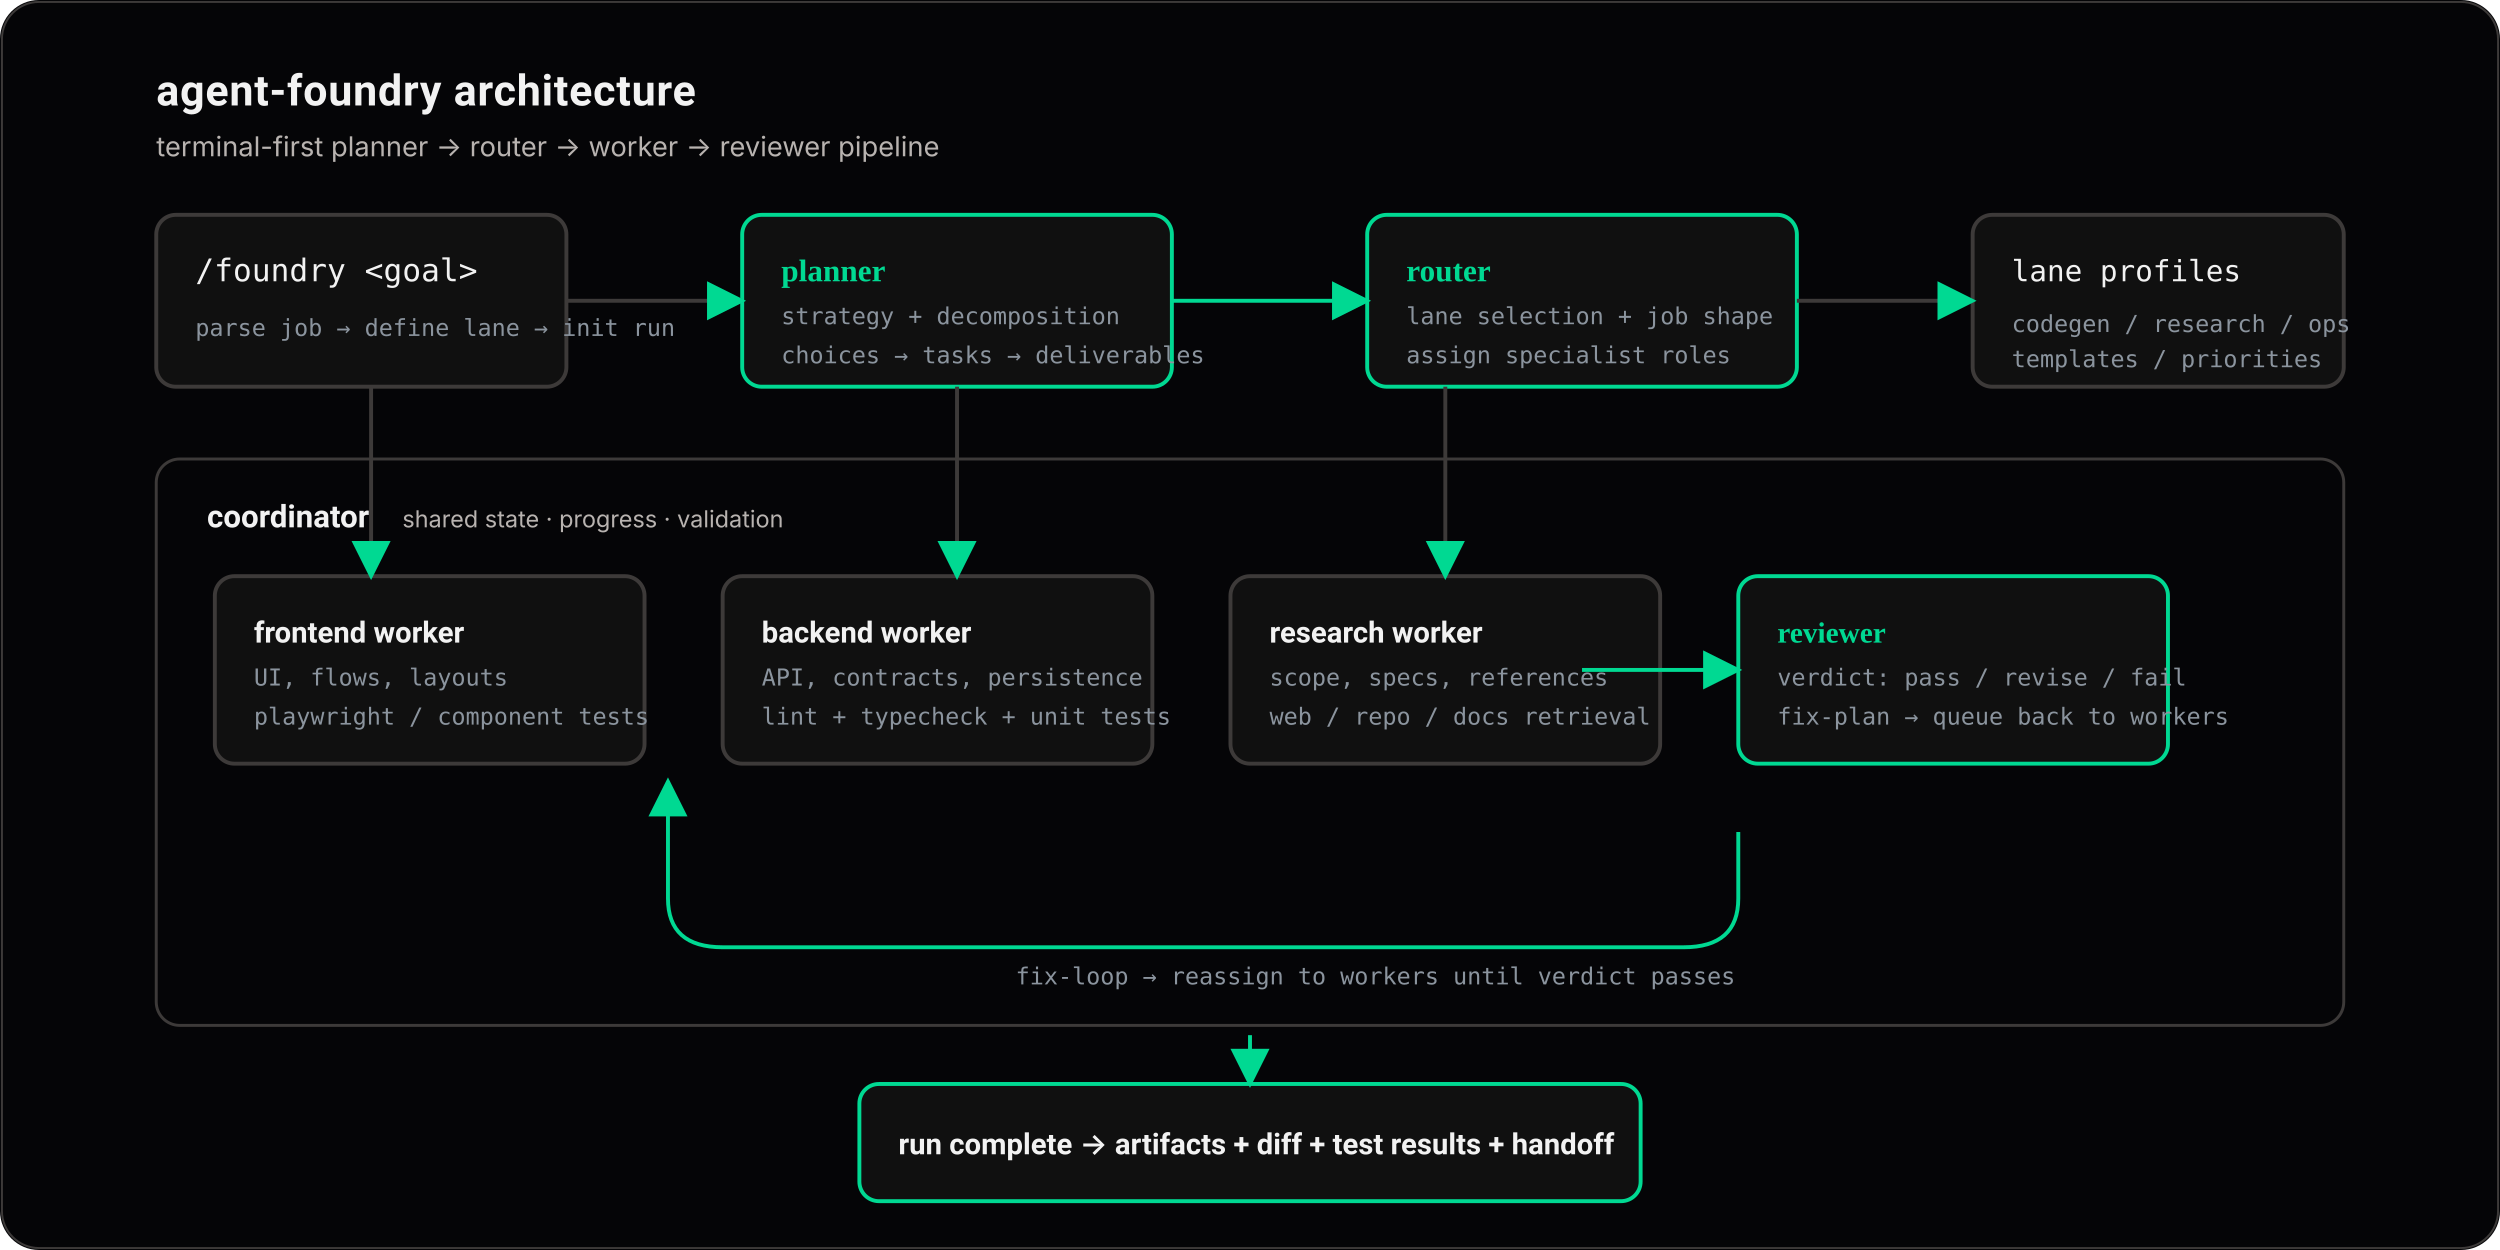
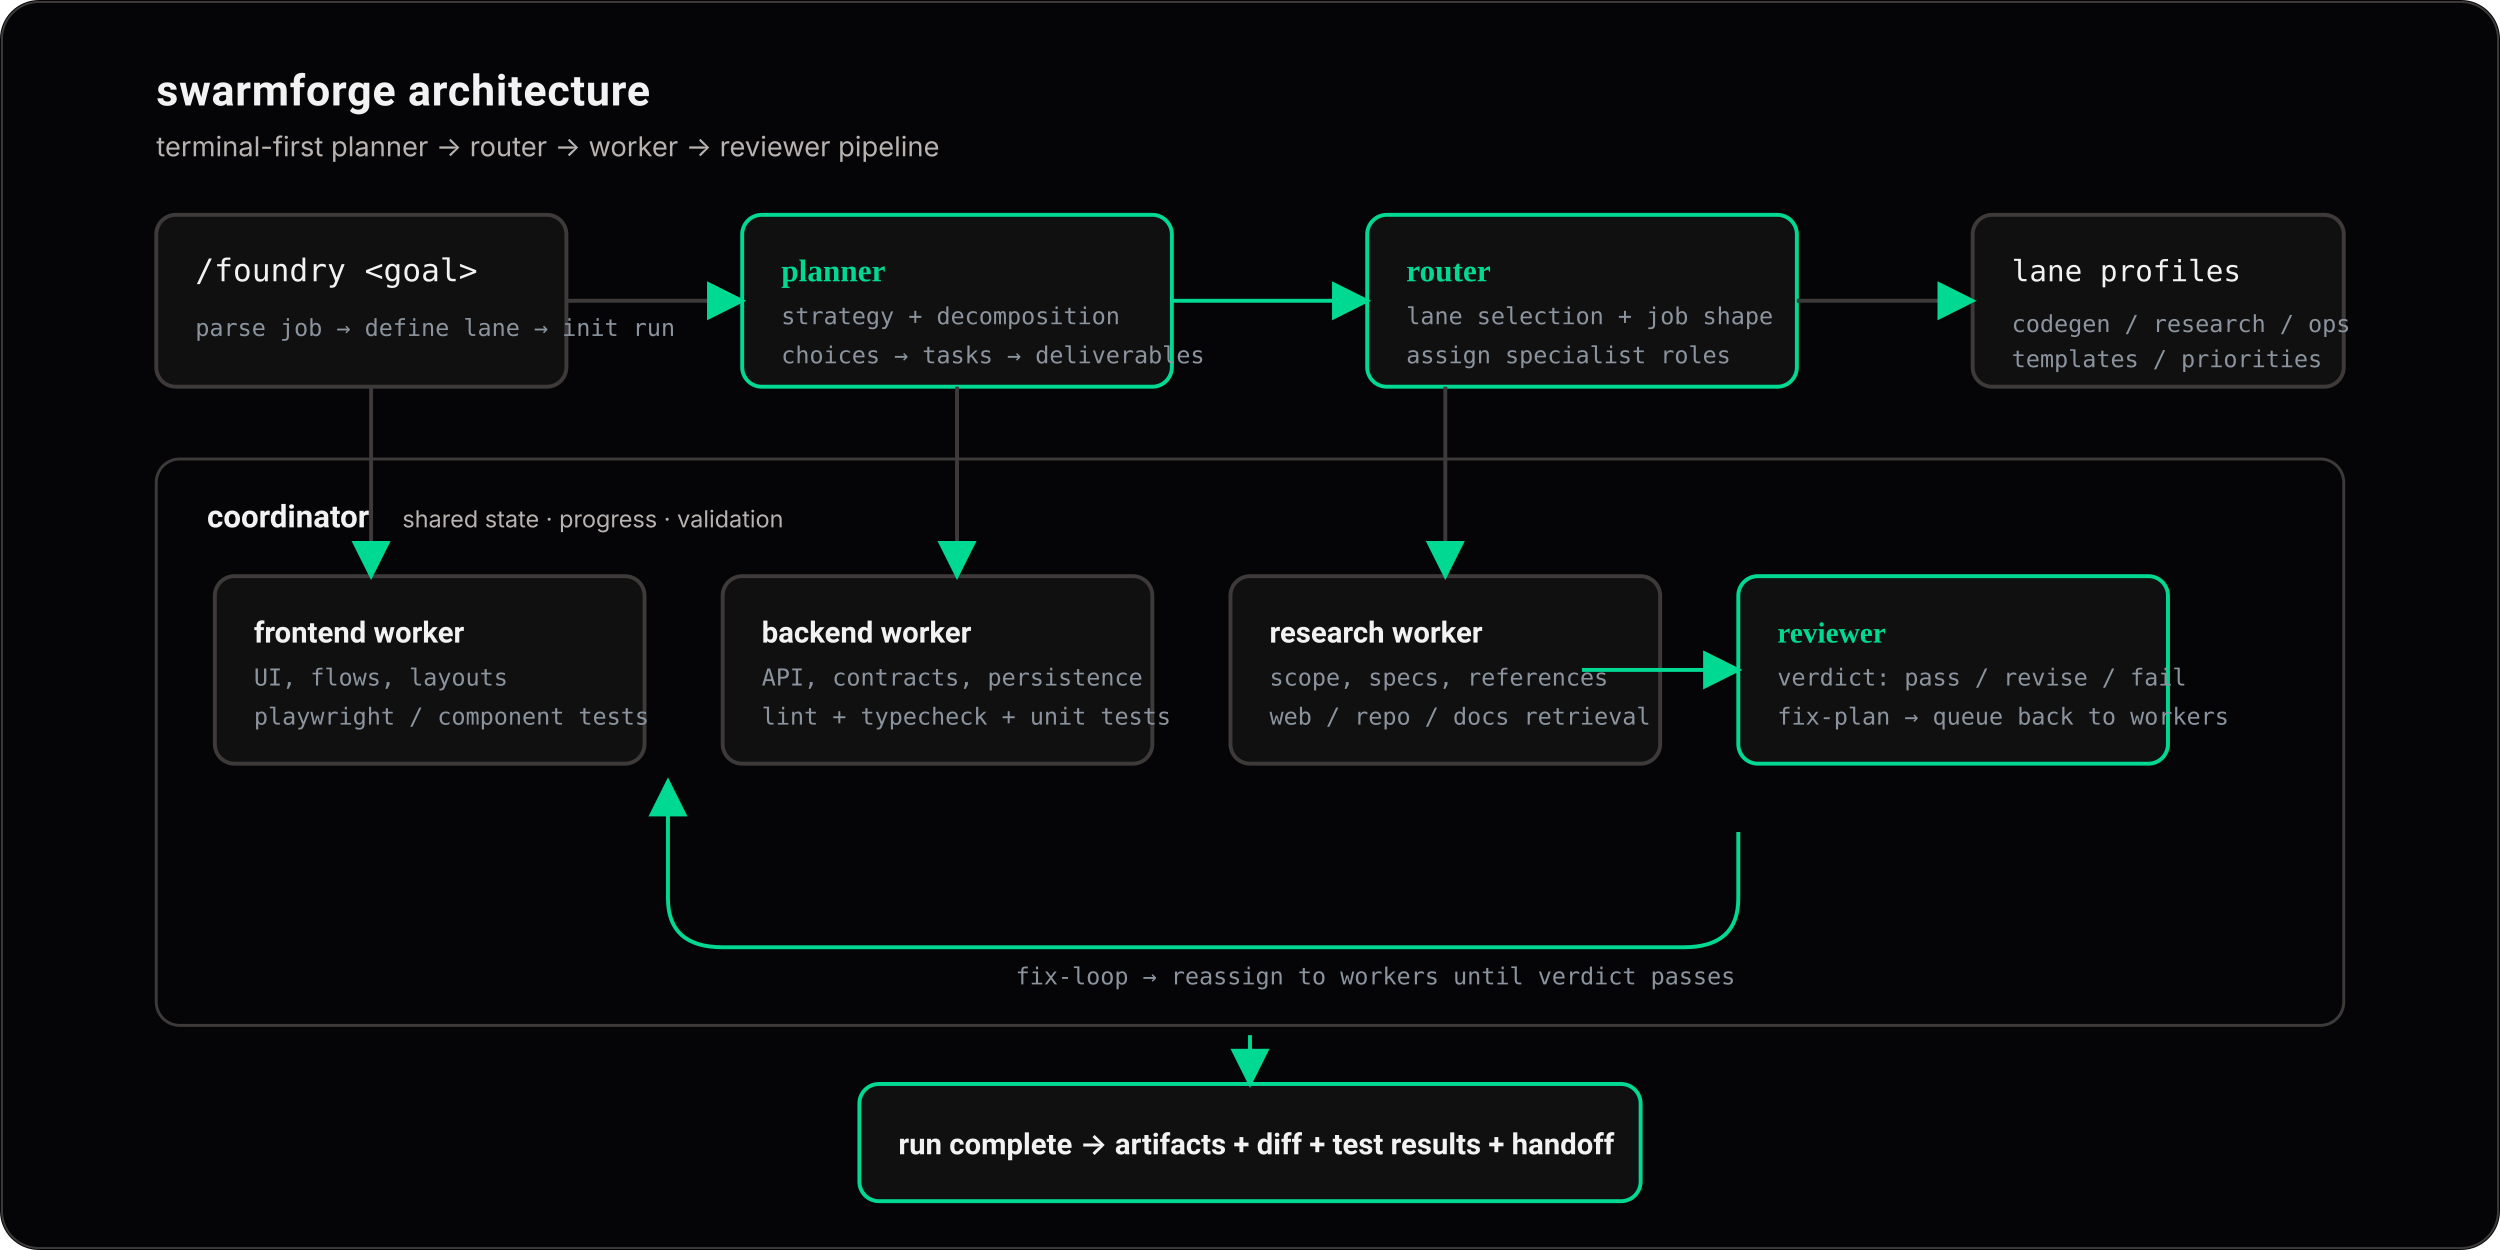
<svg xmlns="http://www.w3.org/2000/svg" viewBox="0 0 1280 640" width="1280" height="640">
  <defs>
    <marker id="arrow" markerWidth="10" markerHeight="10" refX="9" refY="5" orient="auto">
      <path d="M0,10 L10,5 L0,0 z" fill="#00d992" />
    </marker>
    <filter id="glow" x="-20%" y="-20%" width="140%" height="140%">
      <feDropShadow dx="0" dy="0" stdDeviation="6" flood-color="#00d992" flood-opacity="0.25" />
    </filter>
    <style>
      .node{fill:#101010;stroke:#3d3a39;stroke-width:2;}
      .node-hot{fill:#101010;stroke:#00d992;stroke-width:2;}
      .label{fill:#f2f2f2;font-family:system-ui,-apple-system,Segoe UI,Roboto,sans-serif;}
      .sub{fill:#b8b3b0;font-family:Inter,system-ui,sans-serif;}
      .mono{fill:#f2f2f2;font-family:SFMono-Regular,Menlo,Monaco,Consolas,monospace;}
      .mono-sm{fill:#8b949e;font-family:SFMono-Regular,Menlo,Monaco,Consolas,monospace;}
      .green{fill:#00d992;}
      .wire{stroke:#3d3a39;stroke-width:2;fill:none;marker-end:url(#arrow);}
      .wire-hot{stroke:#00d992;stroke-width:2;fill:none;marker-end:url(#arrow);}
      .wire-dashed{stroke:#3d3a39;stroke-width:1.5;stroke-dasharray:5,4;fill:none;}
      .zone{fill:#050507;stroke:#3d3a39;stroke-width:1.5;rx:12;}
    </style>
  </defs>
  <rect width="1280" height="640" rx="20" fill="#050507" />
  <rect x="1" y="1" width="1278" height="638" rx="19" fill="none" stroke="#3d3a39" />
-   <text class="label" font-size="22" font-weight="600" x="80" y="54" letter-spacing="0.4">agent-foundry architecture</text>
+   <text class="label" font-size="22" font-weight="600" x="80" y="54" letter-spacing="0.4">swarmforge architecture</text>
  <text class="sub" font-size="14" x="80" y="80">terminal-first planner → router → worker → reviewer pipeline</text>
  <g transform="translate(80,110)">
    <rect class="node" width="210" height="88" rx="10" />
    <text class="mono" font-size="16" x="20" y="34"> /foundry &lt;goal&gt;</text>
    <text class="mono-sm" font-size="12" x="20" y="62">parse job → define lane → init run</text>
  </g>
  <g transform="translate(380,110)">
    <rect class="node-hot" width="220" height="88" rx="10" />
    <text class="green" font-size="16" font-weight="600" x="20" y="34">planner</text>
    <text class="mono-sm" font-size="12" x="20" y="56">strategy + decomposition</text>
    <text class="mono-sm" font-size="12" x="20" y="76">choices → tasks → deliverables</text>
  </g>
  <g transform="translate(700,110)">
    <rect class="node-hot" width="220" height="88" rx="10" />
    <text class="green" font-size="16" font-weight="600" x="20" y="34">router</text>
    <text class="mono-sm" font-size="12" x="20" y="56">lane selection + job shape</text>
    <text class="mono-sm" font-size="12" x="20" y="76">assign specialist roles</text>
  </g>
  <g transform="translate(1010,110)">
    <rect class="node" width="190" height="88" rx="10" />
    <text class="mono" font-size="15" x="20" y="34">lane profiles</text>
    <text class="mono-sm" font-size="12" x="20" y="60">codegen / research / ops</text>
    <text class="mono-sm" font-size="12" x="20" y="78">templates / priorities</text>
  </g>
  <path class="wire" d="M290,154 L380,154" />
  <path class="wire-hot" d="M600,154 L700,154" />
  <path class="wire" d="M920,154 L1010,154" />
  <rect class="zone" x="80" y="235" width="1120" height="290" />
  <text class="label" font-size="16" font-weight="600" x="106" y="270">coordinator</text>
  <text class="sub" font-size="12" x="206" y="270">shared state · progress · validation</text>
  <g transform="translate(110,295)">
    <rect class="node" width="220" height="96" rx="10" />
    <text class="label" font-size="15" font-weight="600" x="20" y="34">frontend worker</text>
    <text class="mono-sm" font-size="12" x="20" y="56">UI, flows, layouts</text>
    <text class="mono-sm" font-size="12" x="20" y="76">playwright / component tests</text>
  </g>
  <g transform="translate(370,295)">
    <rect class="node" width="220" height="96" rx="10" />
    <text class="label" font-size="15" font-weight="600" x="20" y="34">backend worker</text>
    <text class="mono-sm" font-size="12" x="20" y="56">API, contracts, persistence</text>
    <text class="mono-sm" font-size="12" x="20" y="76">lint + typecheck + unit tests</text>
  </g>
  <g transform="translate(630,295)">
    <rect class="node" width="220" height="96" rx="10" />
    <text class="label" font-size="15" font-weight="600" x="20" y="34">research worker</text>
    <text class="mono-sm" font-size="12" x="20" y="56">scope, specs, references</text>
    <text class="mono-sm" font-size="12" x="20" y="76">web / repo / docs retrieval</text>
  </g>
  <g transform="translate(890,295)">
    <rect class="node-hot" width="220" height="96" rx="10" />
    <text class="green" font-size="15" font-weight="600" x="20" y="34">reviewer</text>
    <text class="mono-sm" font-size="12" x="20" y="56">verdict: pass / revise / fail</text>
    <text class="mono-sm" font-size="12" x="20" y="76">fix-plan → queue back to workers</text>
  </g>
  <path class="wire" d="M190,198 L190,220 L190,295" />
  <path class="wire" d="M490,198 L490,220 L490,295" />
  <path class="wire" d="M740,198 L740,220 L740,295" />
  <path class="wire-hot" d="M810,343 L890,343" />
  <path class="wire-hot" d="M890,426 L890,460 Q890,485 862,485 L370,485 Q342,485 342,460 L342,400" />
  <text class="mono-sm" font-size="12" x="520" y="504">fix-loop → reassign to workers until verdict passes</text>
  <g transform="translate(440,555)">
    <rect class="node-hot" width="400" height="60" rx="10" />
    <text class="label" font-size="15" font-weight="600" x="20" y="36">run complete → artifacts + diff + test results + handoff</text>
  </g>
  <path class="wire-hot" d="M640,530 L640,555" />
</svg>
